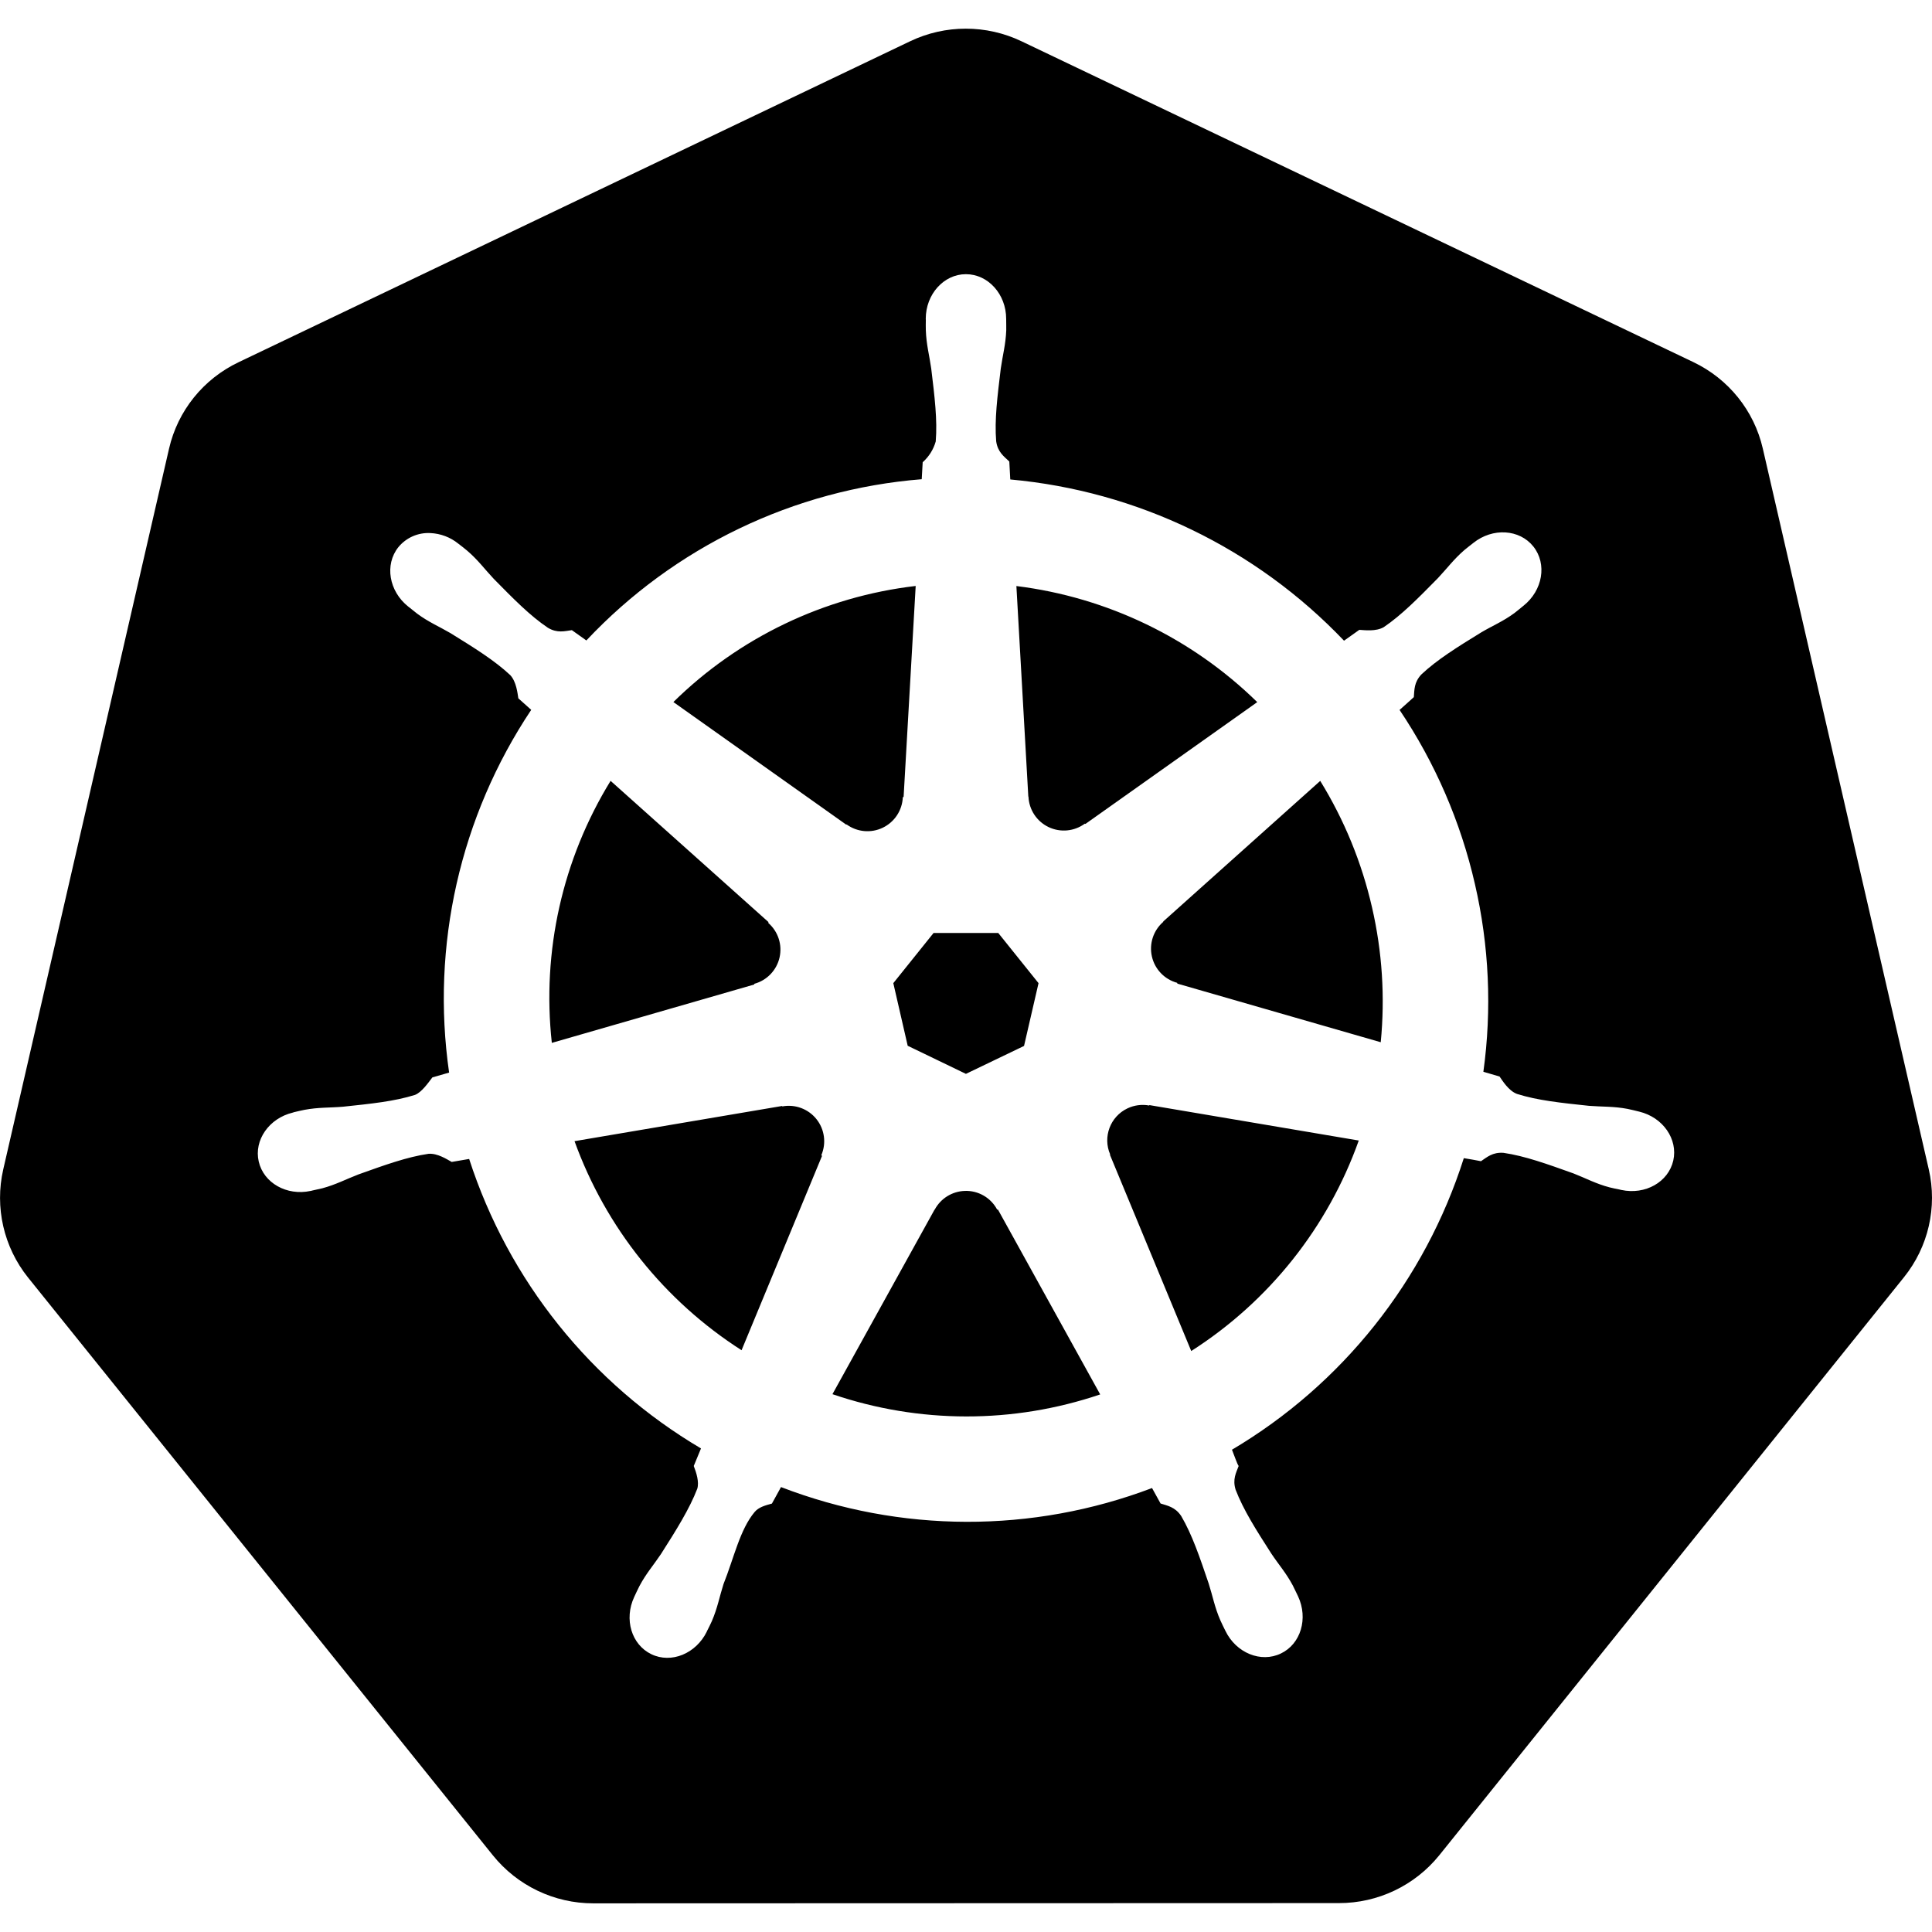
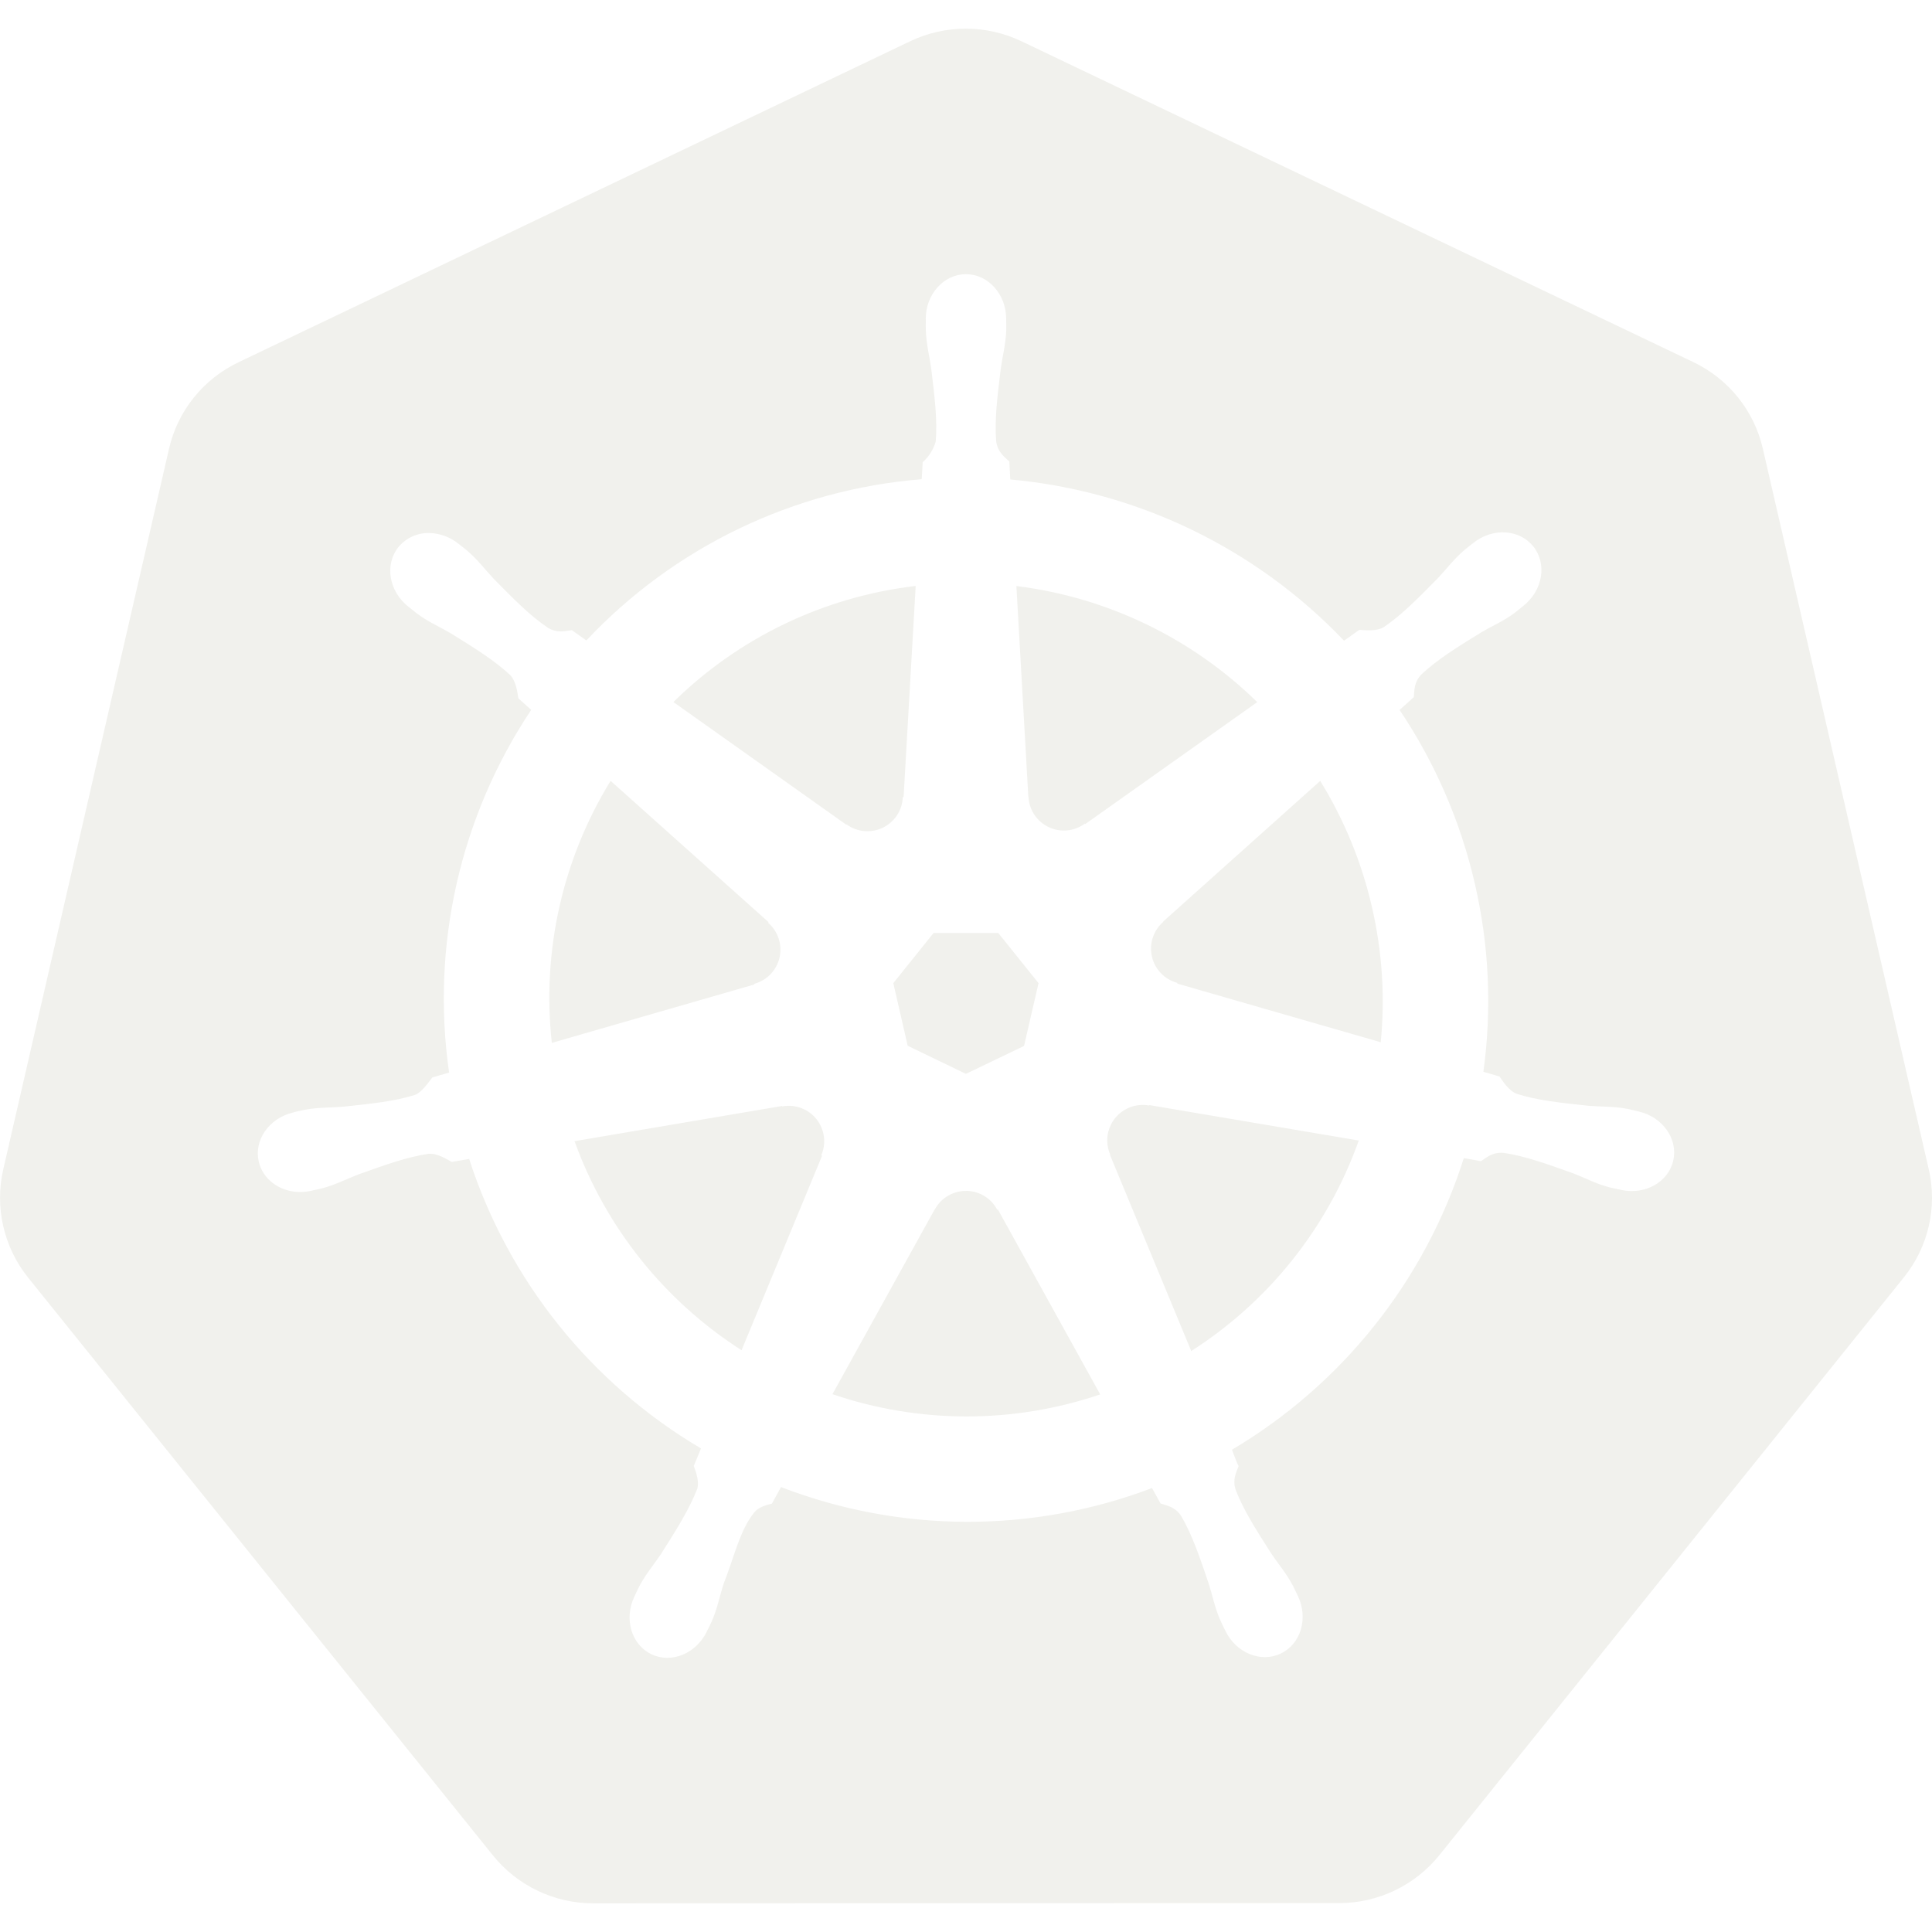
- <svg xmlns="http://www.w3.org/2000/svg" role="img" viewBox="0 0 24 24">
+ <svg xmlns="http://www.w3.org/2000/svg" fill="#f1f1ed" role="img" viewBox="0 0 24 24">
  <path d="M10.204 14.35l.007.01-.999 2.413a5.171 5.171 0 0 1-2.075-2.597l2.578-.437.004.005a.44.44 0 0 1 .484.606zm-.833-2.129a.44.44 0 0 0 .173-.756l.002-.011L7.585 9.7a5.143 5.143 0 0 0-.73 3.255l2.514-.725.002-.009zm1.145-1.98a.44.44 0 0 0 .699-.337l.01-.005.15-2.62a5.144 5.144 0 0 0-3.01 1.442l2.147 1.523.004-.002zm.76 2.75l.723.349.722-.347.18-.78-.5-.623h-.804l-.5.623.179.779zm1.5-3.095a.44.44 0 0 0 .7.336l.008.003 2.134-1.513a5.188 5.188 0 0 0-2.992-1.442l.148 2.615.002.001zm10.876 5.97l-5.773 7.181a1.6 1.6 0 0 1-1.248.594l-9.261.003a1.6 1.6 0 0 1-1.247-.596l-5.776-7.18a1.583 1.583 0 0 1-.307-1.34L2.1 5.573c.108-.47.425-.864.863-1.073L11.305.513a1.606 1.606 0 0 1 1.385 0l8.345 3.985c.438.209.755.604.863 1.073l2.062 8.955c.108.47-.005.963-.308 1.34zm-3.289-2.057c-.042-.01-.103-.026-.145-.034-.174-.033-.315-.025-.479-.038-.35-.037-.638-.067-.895-.148-.105-.04-.18-.165-.216-.216l-.201-.059a6.45 6.45 0 0 0-.105-2.332 6.465 6.465 0 0 0-.936-2.163c.052-.047.15-.133.177-.159.008-.09.001-.183.094-.282.197-.185.444-.338.743-.522.142-.084.273-.137.415-.242.032-.024.076-.062.11-.089.24-.191.295-.52.123-.736-.172-.216-.506-.236-.745-.045-.034.027-.08.062-.111.088-.134.116-.217.23-.33.35-.246.25-.45.458-.673.609-.097.056-.239.037-.303.033l-.19.135a6.545 6.545 0 0 0-4.146-2.003l-.012-.223c-.065-.062-.143-.115-.163-.25-.022-.268.015-.557.057-.905.023-.163.061-.298.068-.475.001-.04-.001-.099-.001-.142 0-.306-.224-.555-.5-.555-.275 0-.499.249-.499.555l.001.014c0 .041-.002.092 0 .128.006.177.044.312.067.475.042.348.078.637.056.906a.545.545 0 0 1-.162.258l-.012.211a6.424 6.424 0 0 0-4.166 2.003 8.373 8.373 0 0 1-.18-.128c-.09.012-.18.04-.297-.029-.223-.15-.427-.358-.673-.608-.113-.12-.195-.234-.329-.349-.03-.026-.077-.062-.111-.088a.594.594 0 0 0-.348-.132.481.481 0 0 0-.398.176c-.172.216-.117.546.123.737l.007.005.104.083c.142.105.272.159.414.242.299.185.546.338.743.522.076.082.09.226.1.288l.16.143a6.462 6.462 0 0 0-1.02 4.506l-.208.06c-.055.072-.133.184-.215.217-.257.081-.546.11-.895.147-.164.014-.305.006-.48.039-.037.007-.09.02-.133.03l-.004.002-.007.002c-.295.071-.484.342-.423.608.061.267.349.429.645.365l.007-.001.01-.003.129-.029c.17-.046.294-.113.448-.172.33-.118.604-.217.87-.256.112-.009.23.069.288.101l.217-.037a6.5 6.5 0 0 0 2.88 3.596l-.09.218c.033.084.069.199.044.282-.097.252-.263.517-.452.813-.091.136-.185.242-.268.399-.02.037-.045.095-.064.134-.128.275-.034.591.213.71.248.12.556-.007.69-.282v-.002c.02-.039.046-.09.062-.127.07-.162.094-.301.144-.458.132-.332.205-.68.387-.897.05-.06.13-.082.215-.105l.113-.205a6.453 6.453 0 0 0 4.609.012l.106.192c.086.028.18.042.256.155.136.232.229.507.342.84.05.156.074.295.145.457.016.037.043.09.062.129.133.276.442.402.69.282.247-.118.341-.435.213-.71-.02-.039-.045-.096-.065-.134-.083-.156-.177-.261-.268-.398-.19-.296-.346-.541-.443-.793-.04-.13.007-.21.038-.294-.018-.022-.059-.144-.083-.202a6.499 6.499 0 0 0 2.88-3.622c.064.01.176.03.213.038.075-.05.144-.114.28-.104.266.039.54.138.87.256.154.06.277.128.448.173.036.01.088.019.13.028l.009.003.007.001c.297.064.584-.098.645-.365.06-.266-.128-.537-.423-.608zM16.4 9.701l-1.95 1.746v.005a.44.44 0 0 0 .173.757l.003.01 2.526.728a5.199 5.199 0 0 0-.108-1.674A5.208 5.208 0 0 0 16.4 9.7zm-4.013 5.325a.437.437 0 0 0-.404-.232.44.44 0 0 0-.372.233h-.002l-1.268 2.292a5.164 5.164 0 0 0 3.326.003l-1.27-2.296h-.01zm1.888-1.293a.44.44 0 0 0-.27.036.44.44 0 0 0-.214.572l-.003.004 1.01 2.438a5.15 5.15 0 0 0 2.081-2.615l-2.6-.44-.004.005z" />
</svg>
